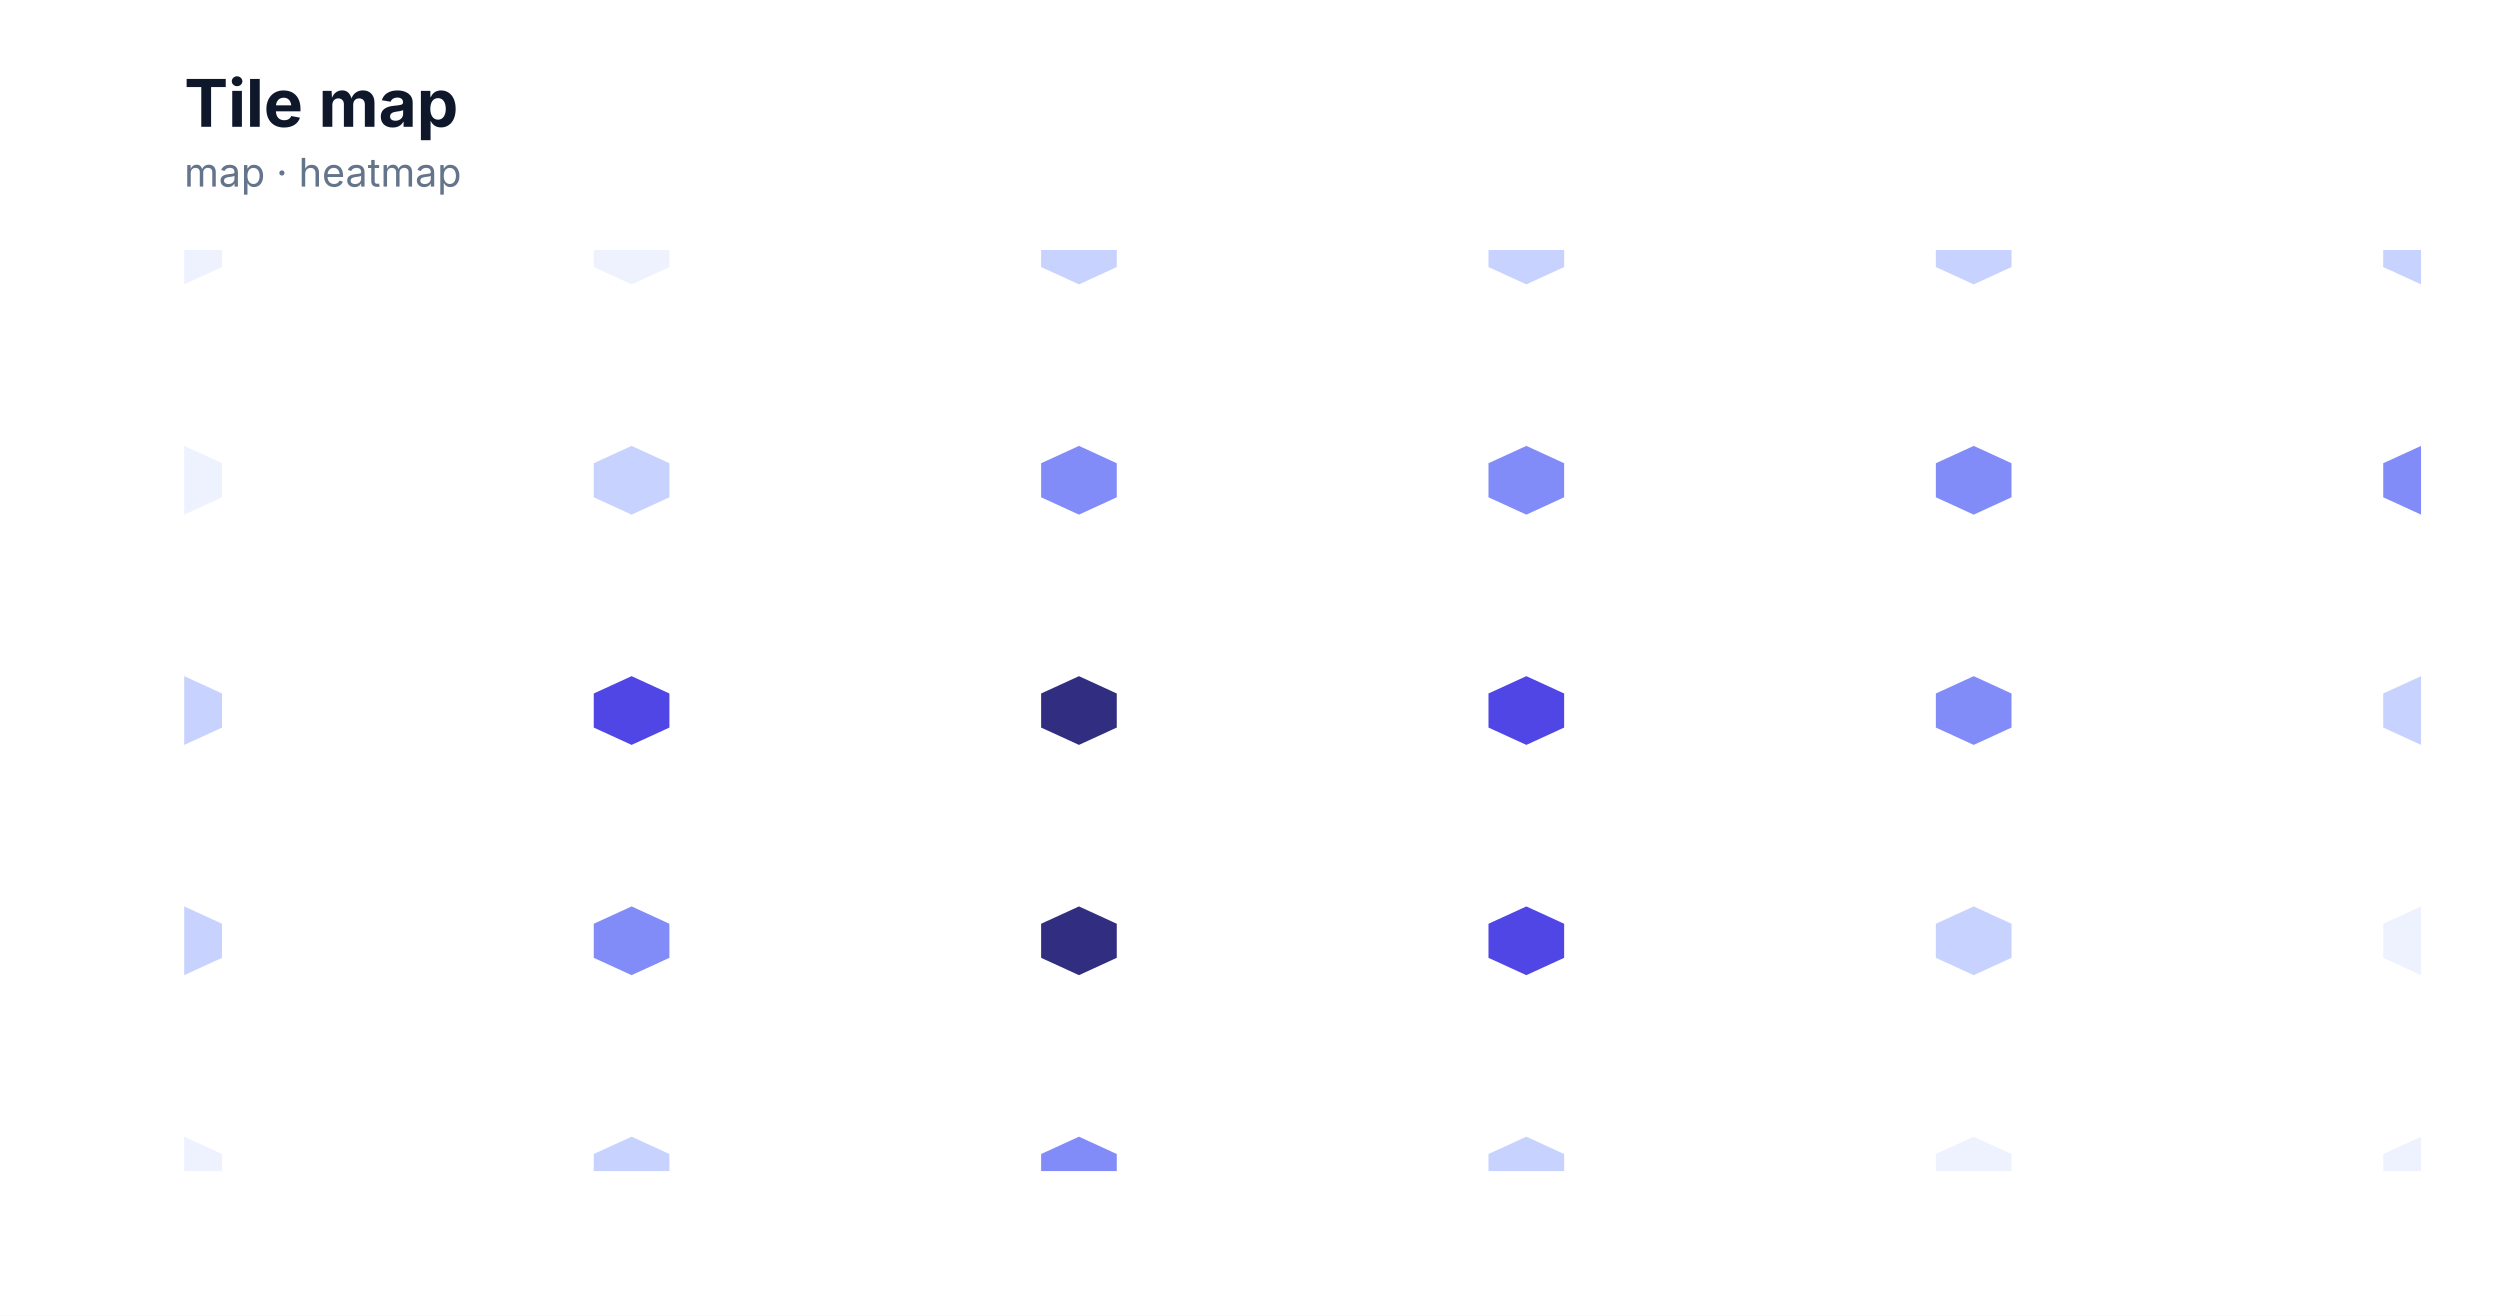
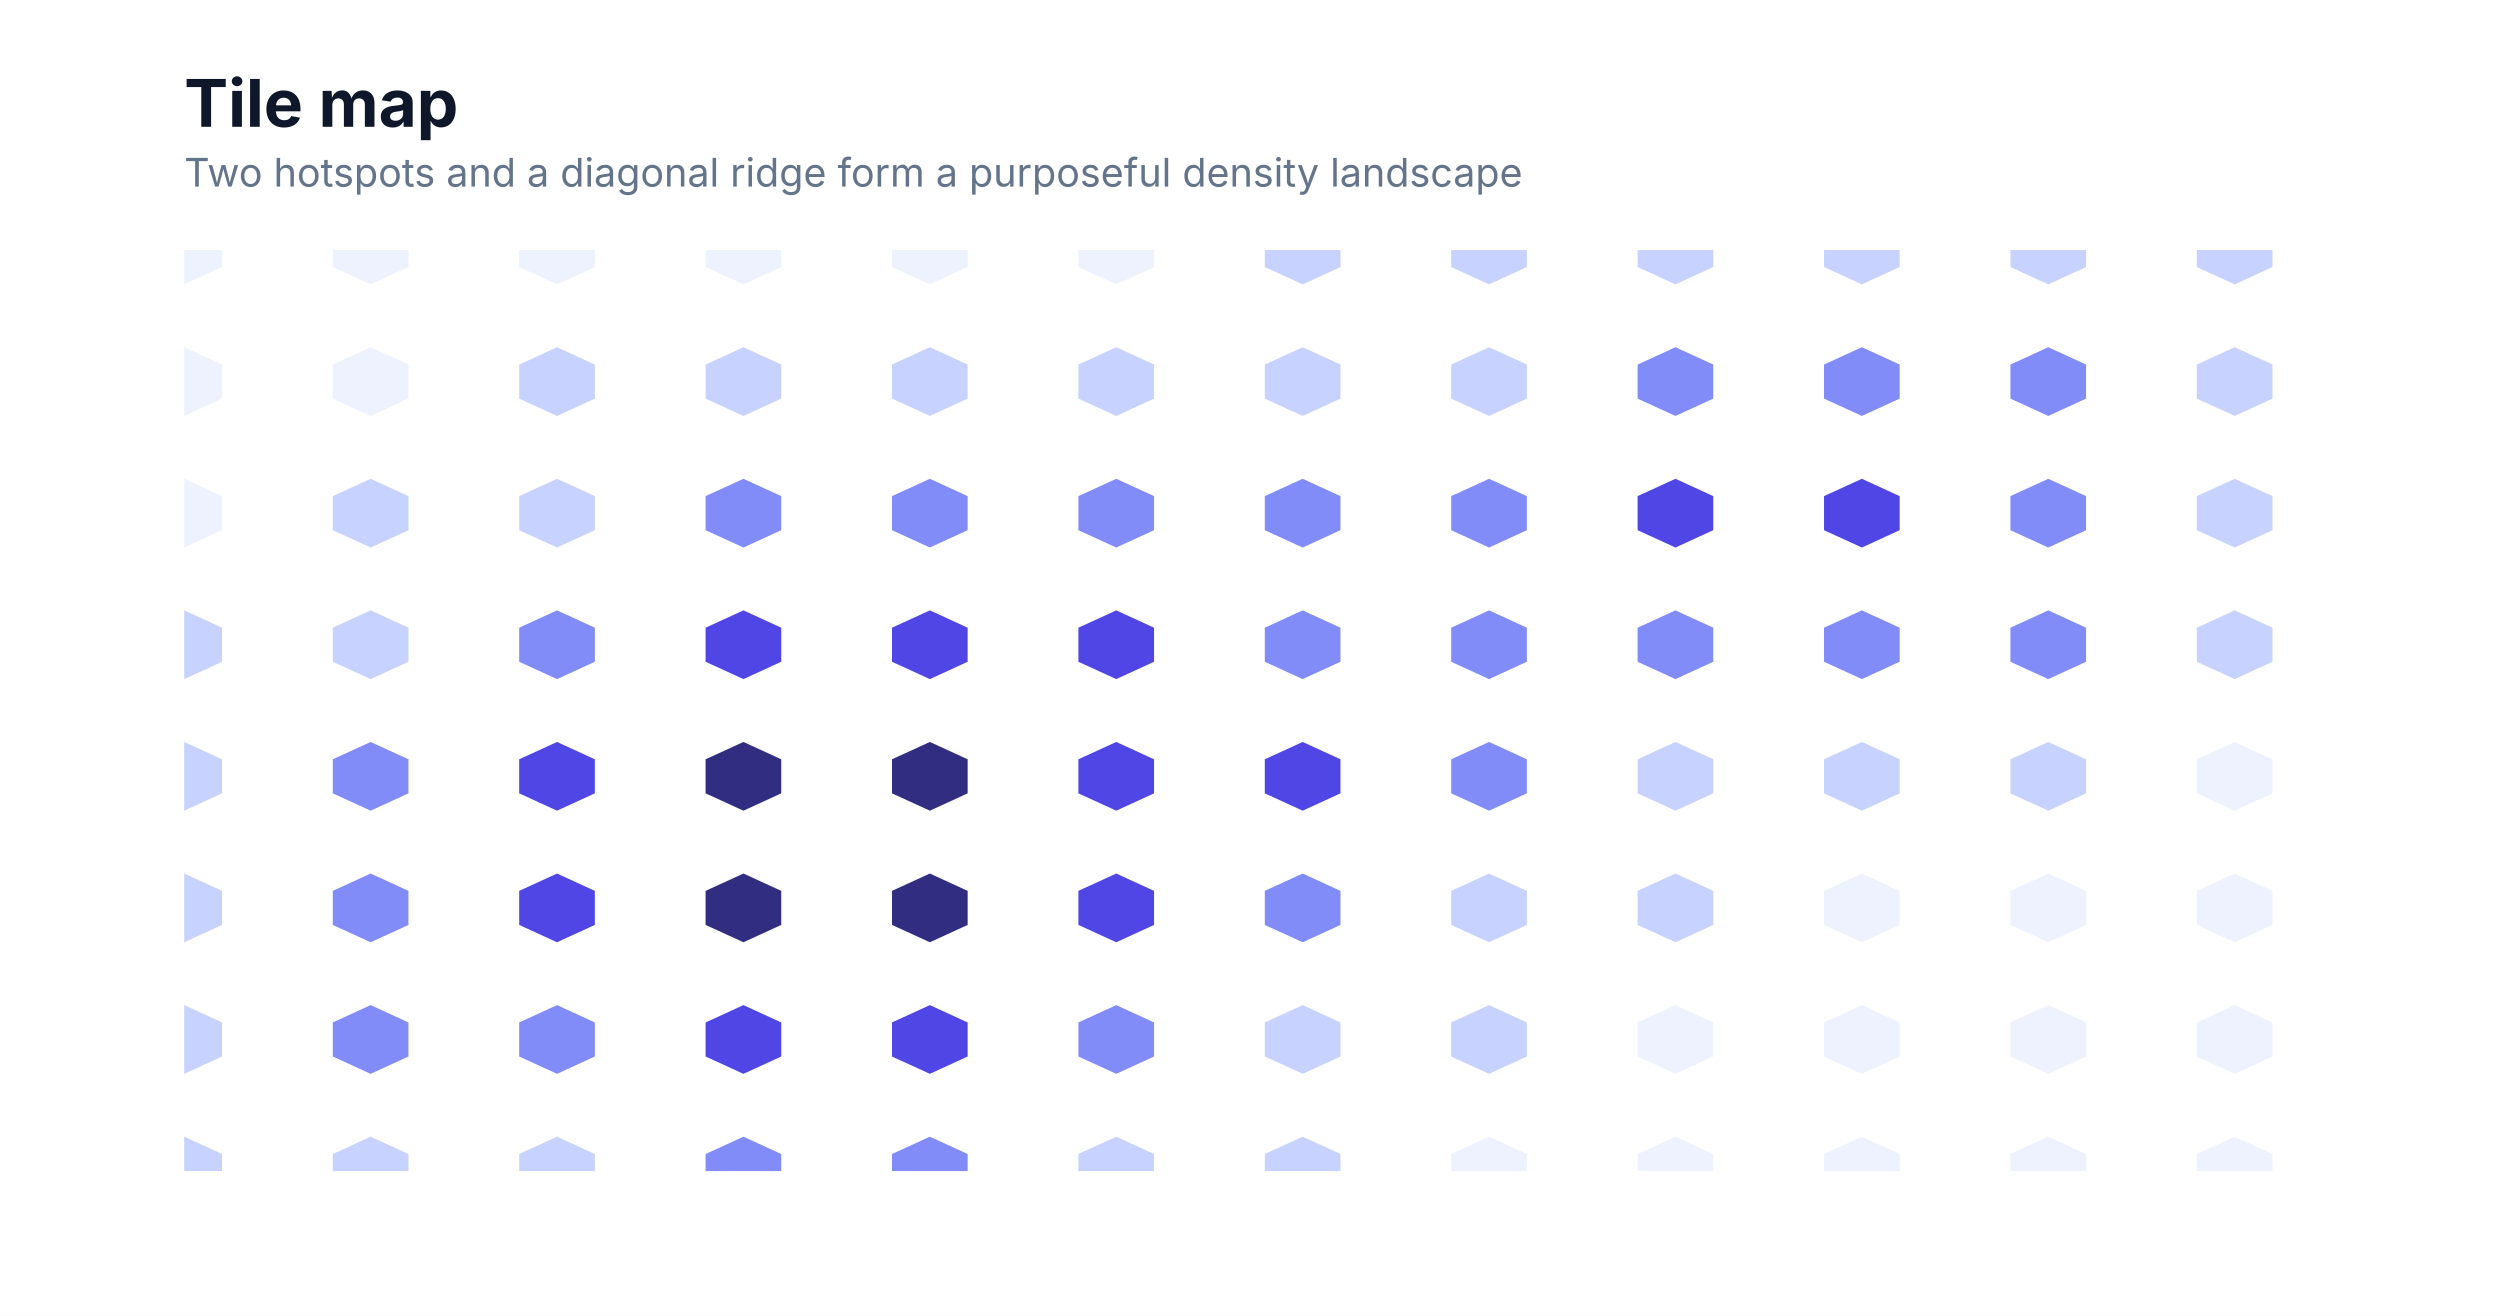
<svg xmlns="http://www.w3.org/2000/svg" width="760" height="400" viewBox="0 0 760 400" role="img" aria-labelledby="title description">
  <defs>
    <clipPath id="clip-1">
      <rect x="56" y="76" width="680" height="280" />
    </clipPath>
  </defs>
  <rect width="100%" height="100%" fill="#ffffff" />
  <g data-scene-node="scene:root">
    <g data-scene-node="layer-0:group" clip-path="url(#clip-1)">
-       <path data-scene-node="layer-0:tile:0" d="M 44 350.5 L 56 345 L 68 350.5 L 68 361.5 L 56 367 L 44 361.5 Z" fill="#eef2ff" stroke="#ffffff" stroke-width="1" stroke-linejoin="round" />
-       <path data-scene-node="layer-0:tile:1" d="M 180 350.5 L 192 345 L 204 350.5 L 204 361.5 L 192 367 L 180 361.5 Z" fill="#c7d2fe" stroke="#ffffff" stroke-width="1" stroke-linejoin="round" />
-       <path data-scene-node="layer-0:tile:2" d="M 316 350.5 L 328 345 L 340 350.5 L 340 361.5 L 328 367 L 316 361.5 Z" fill="#818cf8" stroke="#ffffff" stroke-width="1" stroke-linejoin="round" />
-       <path data-scene-node="layer-0:tile:3" d="M 452 350.5 L 464 345 L 476 350.5 L 476 361.5 L 464 367 L 452 361.5 Z" fill="#c7d2fe" stroke="#ffffff" stroke-width="1" stroke-linejoin="round" />
-       <path data-scene-node="layer-0:tile:4" d="M 588 350.5 L 600 345 L 612 350.5 L 612 361.5 L 600 367 L 588 361.5 Z" fill="#eef2ff" stroke="#ffffff" stroke-width="1" stroke-linejoin="round" />
-       <path data-scene-node="layer-0:tile:5" d="M 724 350.5 L 736 345 L 748 350.5 L 748 361.5 L 736 367 L 724 361.5 Z" fill="#eef2ff" stroke="#ffffff" stroke-width="1" stroke-linejoin="round" />
-       <path data-scene-node="layer-0:tile:6" d="M 44 280.5 L 56 275 L 68 280.5 L 68 291.5 L 56 297 L 44 291.5 Z" fill="#c7d2fe" stroke="#ffffff" stroke-width="1" stroke-linejoin="round" />
-       <path data-scene-node="layer-0:tile:7" d="M 180 280.5 L 192 275 L 204 280.5 L 204 291.5 L 192 297 L 180 291.5 Z" fill="#818cf8" stroke="#ffffff" stroke-width="1" stroke-linejoin="round" />
-       <path data-scene-node="layer-0:tile:8" d="M 316 280.5 L 328 275 L 340 280.5 L 340 291.5 L 328 297 L 316 291.5 Z" fill="#312e81" stroke="#ffffff" stroke-width="1" stroke-linejoin="round" />
-       <path data-scene-node="layer-0:tile:9" d="M 452 280.5 L 464 275 L 476 280.5 L 476 291.5 L 464 297 L 452 291.5 Z" fill="#4f46e5" stroke="#ffffff" stroke-width="1" stroke-linejoin="round" />
-       <path data-scene-node="layer-0:tile:10" d="M 588 280.5 L 600 275 L 612 280.5 L 612 291.5 L 600 297 L 588 291.5 Z" fill="#c7d2fe" stroke="#ffffff" stroke-width="1" stroke-linejoin="round" />
-       <path data-scene-node="layer-0:tile:11" d="M 724 280.5 L 736 275 L 748 280.5 L 748 291.5 L 736 297 L 724 291.5 Z" fill="#eef2ff" stroke="#ffffff" stroke-width="1" stroke-linejoin="round" />
-       <path data-scene-node="layer-0:tile:12" d="M 44 210.5 L 56 205 L 68 210.5 L 68 221.5 L 56 227 L 44 221.5 Z" fill="#c7d2fe" stroke="#ffffff" stroke-width="1" stroke-linejoin="round" />
-       <path data-scene-node="layer-0:tile:13" d="M 180 210.5 L 192 205 L 204 210.5 L 204 221.5 L 192 227 L 180 221.5 Z" fill="#4f46e5" stroke="#ffffff" stroke-width="1" stroke-linejoin="round" />
-       <path data-scene-node="layer-0:tile:14" d="M 316 210.5 L 328 205 L 340 210.5 L 340 221.5 L 328 227 L 316 221.5 Z" fill="#312e81" stroke="#ffffff" stroke-width="1" stroke-linejoin="round" />
-       <path data-scene-node="layer-0:tile:15" d="M 452 210.5 L 464 205 L 476 210.5 L 476 221.5 L 464 227 L 452 221.5 Z" fill="#4f46e5" stroke="#ffffff" stroke-width="1" stroke-linejoin="round" />
-       <path data-scene-node="layer-0:tile:16" d="M 588 210.5 L 600 205 L 612 210.5 L 612 221.5 L 600 227 L 588 221.5 Z" fill="#818cf8" stroke="#ffffff" stroke-width="1" stroke-linejoin="round" />
-       <path data-scene-node="layer-0:tile:17" d="M 724 210.5 L 736 205 L 748 210.5 L 748 221.5 L 736 227 L 724 221.5 Z" fill="#c7d2fe" stroke="#ffffff" stroke-width="1" stroke-linejoin="round" />
-       <path data-scene-node="layer-0:tile:18" d="M 44 140.5 L 56 135 L 68 140.5 L 68 151.5 L 56 157 L 44 151.5 Z" fill="#eef2ff" stroke="#ffffff" stroke-width="1" stroke-linejoin="round" />
-       <path data-scene-node="layer-0:tile:19" d="M 180 140.5 L 192 135 L 204 140.5 L 204 151.5 L 192 157 L 180 151.5 Z" fill="#c7d2fe" stroke="#ffffff" stroke-width="1" stroke-linejoin="round" />
-       <path data-scene-node="layer-0:tile:20" d="M 316 140.5 L 328 135 L 340 140.5 L 340 151.5 L 328 157 L 316 151.5 Z" fill="#818cf8" stroke="#ffffff" stroke-width="1" stroke-linejoin="round" />
-       <path data-scene-node="layer-0:tile:21" d="M 452 140.5 L 464 135 L 476 140.5 L 476 151.5 L 464 157 L 452 151.5 Z" fill="#818cf8" stroke="#ffffff" stroke-width="1" stroke-linejoin="round" />
-       <path data-scene-node="layer-0:tile:22" d="M 588 140.5 L 600 135 L 612 140.5 L 612 151.5 L 600 157 L 588 151.5 Z" fill="#818cf8" stroke="#ffffff" stroke-width="1" stroke-linejoin="round" />
-       <path data-scene-node="layer-0:tile:23" d="M 724 140.5 L 736 135 L 748 140.5 L 748 151.5 L 736 157 L 724 151.5 Z" fill="#818cf8" stroke="#ffffff" stroke-width="1" stroke-linejoin="round" />
-       <path data-scene-node="layer-0:tile:24" d="M 44 70.5 L 56 65 L 68 70.5 L 68 81.5 L 56 87 L 44 81.5 Z" fill="#eef2ff" stroke="#ffffff" stroke-width="1" stroke-linejoin="round" />
-       <path data-scene-node="layer-0:tile:25" d="M 180 70.5 L 192 65 L 204 70.5 L 204 81.5 L 192 87 L 180 81.5 Z" fill="#eef2ff" stroke="#ffffff" stroke-width="1" stroke-linejoin="round" />
-       <path data-scene-node="layer-0:tile:26" d="M 316 70.5 L 328 65 L 340 70.5 L 340 81.5 L 328 87 L 316 81.5 Z" fill="#c7d2fe" stroke="#ffffff" stroke-width="1" stroke-linejoin="round" />
-       <path data-scene-node="layer-0:tile:27" d="M 452 70.5 L 464 65 L 476 70.5 L 476 81.5 L 464 87 L 452 81.5 Z" fill="#c7d2fe" stroke="#ffffff" stroke-width="1" stroke-linejoin="round" />
-       <path data-scene-node="layer-0:tile:28" d="M 588 70.5 L 600 65 L 612 70.5 L 612 81.5 L 600 87 L 588 81.5 Z" fill="#c7d2fe" stroke="#ffffff" stroke-width="1" stroke-linejoin="round" />
-       <path data-scene-node="layer-0:tile:29" d="M 724 70.5 L 736 65 L 748 70.5 L 748 81.5 L 736 87 L 724 81.5 Z" fill="#c7d2fe" stroke="#ffffff" stroke-width="1" stroke-linejoin="round" />
+       <path data-scene-node="layer-0:tile:0" d="M 44 350.5 L 56 345 L 68 350.5 L 68 361.5 L 56 367 L 44 361.5 Z" fill="#c7d2fe" stroke="#ffffff" stroke-width="1" stroke-linejoin="round" />
+       <path data-scene-node="layer-0:tile:1" d="M 100.667 350.5 L 112.667 345 L 124.667 350.5 L 124.667 361.5 L 112.667 367 L 100.667 361.5 Z" fill="#c7d2fe" stroke="#ffffff" stroke-width="1" stroke-linejoin="round" />
+       <path data-scene-node="layer-0:tile:2" d="M 157.333 350.5 L 169.333 345 L 181.333 350.5 L 181.333 361.5 L 169.333 367 L 157.333 361.5 Z" fill="#c7d2fe" stroke="#ffffff" stroke-width="1" stroke-linejoin="round" />
+       <path data-scene-node="layer-0:tile:3" d="M 214 350.5 L 226 345 L 238 350.5 L 238 361.5 L 226 367 L 214 361.5 Z" fill="#818cf8" stroke="#ffffff" stroke-width="1" stroke-linejoin="round" />
+       <path data-scene-node="layer-0:tile:4" d="M 270.667 350.5 L 282.667 345 L 294.667 350.5 L 294.667 361.5 L 282.667 367 L 270.667 361.5 Z" fill="#818cf8" stroke="#ffffff" stroke-width="1" stroke-linejoin="round" />
+       <path data-scene-node="layer-0:tile:5" d="M 327.333 350.5 L 339.333 345 L 351.333 350.5 L 351.333 361.5 L 339.333 367 L 327.333 361.5 Z" fill="#c7d2fe" stroke="#ffffff" stroke-width="1" stroke-linejoin="round" />
+       <path data-scene-node="layer-0:tile:6" d="M 384 350.5 L 396 345 L 408 350.5 L 408 361.5 L 396 367 L 384 361.5 Z" fill="#c7d2fe" stroke="#ffffff" stroke-width="1" stroke-linejoin="round" />
+       <path data-scene-node="layer-0:tile:7" d="M 440.667 350.5 L 452.667 345 L 464.667 350.5 L 464.667 361.5 L 452.667 367 L 440.667 361.5 Z" fill="#eef2ff" stroke="#ffffff" stroke-width="1" stroke-linejoin="round" />
+       <path data-scene-node="layer-0:tile:8" d="M 497.333 350.5 L 509.333 345 L 521.333 350.5 L 521.333 361.5 L 509.333 367 L 497.333 361.5 Z" fill="#eef2ff" stroke="#ffffff" stroke-width="1" stroke-linejoin="round" />
+       <path data-scene-node="layer-0:tile:9" d="M 554 350.5 L 566 345 L 578 350.5 L 578 361.5 L 566 367 L 554 361.5 Z" fill="#eef2ff" stroke="#ffffff" stroke-width="1" stroke-linejoin="round" />
+       <path data-scene-node="layer-0:tile:10" d="M 610.667 350.5 L 622.667 345 L 634.667 350.5 L 634.667 361.5 L 622.667 367 L 610.667 361.5 Z" fill="#eef2ff" stroke="#ffffff" stroke-width="1" stroke-linejoin="round" />
+       <path data-scene-node="layer-0:tile:11" d="M 667.333 350.5 L 679.333 345 L 691.333 350.5 L 691.333 361.5 L 679.333 367 L 667.333 361.5 Z" fill="#eef2ff" stroke="#ffffff" stroke-width="1" stroke-linejoin="round" />
+       <path data-scene-node="layer-0:tile:12" d="M 44 310.5 L 56 305 L 68 310.5 L 68 321.5 L 56 327 L 44 321.5 Z" fill="#c7d2fe" stroke="#ffffff" stroke-width="1" stroke-linejoin="round" />
+       <path data-scene-node="layer-0:tile:13" d="M 100.667 310.5 L 112.667 305 L 124.667 310.5 L 124.667 321.5 L 112.667 327 L 100.667 321.5 Z" fill="#818cf8" stroke="#ffffff" stroke-width="1" stroke-linejoin="round" />
+       <path data-scene-node="layer-0:tile:14" d="M 157.333 310.5 L 169.333 305 L 181.333 310.5 L 181.333 321.5 L 169.333 327 L 157.333 321.5 Z" fill="#818cf8" stroke="#ffffff" stroke-width="1" stroke-linejoin="round" />
+       <path data-scene-node="layer-0:tile:15" d="M 214 310.5 L 226 305 L 238 310.5 L 238 321.5 L 226 327 L 214 321.5 Z" fill="#4f46e5" stroke="#ffffff" stroke-width="1" stroke-linejoin="round" />
+       <path data-scene-node="layer-0:tile:16" d="M 270.667 310.5 L 282.667 305 L 294.667 310.5 L 294.667 321.5 L 282.667 327 L 270.667 321.5 Z" fill="#4f46e5" stroke="#ffffff" stroke-width="1" stroke-linejoin="round" />
+       <path data-scene-node="layer-0:tile:17" d="M 327.333 310.5 L 339.333 305 L 351.333 310.5 L 351.333 321.5 L 339.333 327 L 327.333 321.5 Z" fill="#818cf8" stroke="#ffffff" stroke-width="1" stroke-linejoin="round" />
+       <path data-scene-node="layer-0:tile:18" d="M 384 310.5 L 396 305 L 408 310.5 L 408 321.5 L 396 327 L 384 321.5 Z" fill="#c7d2fe" stroke="#ffffff" stroke-width="1" stroke-linejoin="round" />
+       <path data-scene-node="layer-0:tile:19" d="M 440.667 310.5 L 452.667 305 L 464.667 310.5 L 464.667 321.5 L 452.667 327 L 440.667 321.5 Z" fill="#c7d2fe" stroke="#ffffff" stroke-width="1" stroke-linejoin="round" />
+       <path data-scene-node="layer-0:tile:20" d="M 497.333 310.5 L 509.333 305 L 521.333 310.5 L 521.333 321.5 L 509.333 327 L 497.333 321.5 Z" fill="#eef2ff" stroke="#ffffff" stroke-width="1" stroke-linejoin="round" />
+       <path data-scene-node="layer-0:tile:21" d="M 554 310.5 L 566 305 L 578 310.5 L 578 321.5 L 566 327 L 554 321.5 Z" fill="#eef2ff" stroke="#ffffff" stroke-width="1" stroke-linejoin="round" />
+       <path data-scene-node="layer-0:tile:22" d="M 610.667 310.5 L 622.667 305 L 634.667 310.5 L 634.667 321.5 L 622.667 327 L 610.667 321.5 Z" fill="#eef2ff" stroke="#ffffff" stroke-width="1" stroke-linejoin="round" />
+       <path data-scene-node="layer-0:tile:23" d="M 667.333 310.5 L 679.333 305 L 691.333 310.5 L 691.333 321.5 L 679.333 327 L 667.333 321.5 Z" fill="#eef2ff" stroke="#ffffff" stroke-width="1" stroke-linejoin="round" />
+       <path data-scene-node="layer-0:tile:24" d="M 44 270.5 L 56 265 L 68 270.5 L 68 281.5 L 56 287 L 44 281.5 Z" fill="#c7d2fe" stroke="#ffffff" stroke-width="1" stroke-linejoin="round" />
+       <path data-scene-node="layer-0:tile:25" d="M 100.667 270.5 L 112.667 265 L 124.667 270.5 L 124.667 281.5 L 112.667 287 L 100.667 281.5 Z" fill="#818cf8" stroke="#ffffff" stroke-width="1" stroke-linejoin="round" />
+       <path data-scene-node="layer-0:tile:26" d="M 157.333 270.5 L 169.333 265 L 181.333 270.5 L 181.333 281.5 L 169.333 287 L 157.333 281.5 Z" fill="#4f46e5" stroke="#ffffff" stroke-width="1" stroke-linejoin="round" />
+       <path data-scene-node="layer-0:tile:27" d="M 214 270.5 L 226 265 L 238 270.5 L 238 281.5 L 226 287 L 214 281.5 Z" fill="#312e81" stroke="#ffffff" stroke-width="1" stroke-linejoin="round" />
+       <path data-scene-node="layer-0:tile:28" d="M 270.667 270.5 L 282.667 265 L 294.667 270.5 L 294.667 281.5 L 282.667 287 L 270.667 281.5 Z" fill="#312e81" stroke="#ffffff" stroke-width="1" stroke-linejoin="round" />
+       <path data-scene-node="layer-0:tile:29" d="M 327.333 270.5 L 339.333 265 L 351.333 270.5 L 351.333 281.5 L 339.333 287 L 327.333 281.5 Z" fill="#4f46e5" stroke="#ffffff" stroke-width="1" stroke-linejoin="round" />
+       <path data-scene-node="layer-0:tile:30" d="M 384 270.5 L 396 265 L 408 270.5 L 408 281.5 L 396 287 L 384 281.5 Z" fill="#818cf8" stroke="#ffffff" stroke-width="1" stroke-linejoin="round" />
+       <path data-scene-node="layer-0:tile:31" d="M 440.667 270.5 L 452.667 265 L 464.667 270.5 L 464.667 281.5 L 452.667 287 L 440.667 281.5 Z" fill="#c7d2fe" stroke="#ffffff" stroke-width="1" stroke-linejoin="round" />
+       <path data-scene-node="layer-0:tile:32" d="M 497.333 270.5 L 509.333 265 L 521.333 270.5 L 521.333 281.5 L 509.333 287 L 497.333 281.5 Z" fill="#c7d2fe" stroke="#ffffff" stroke-width="1" stroke-linejoin="round" />
+       <path data-scene-node="layer-0:tile:33" d="M 554 270.5 L 566 265 L 578 270.5 L 578 281.5 L 566 287 L 554 281.5 Z" fill="#eef2ff" stroke="#ffffff" stroke-width="1" stroke-linejoin="round" />
+       <path data-scene-node="layer-0:tile:34" d="M 610.667 270.5 L 622.667 265 L 634.667 270.5 L 634.667 281.5 L 622.667 287 L 610.667 281.5 Z" fill="#eef2ff" stroke="#ffffff" stroke-width="1" stroke-linejoin="round" />
+       <path data-scene-node="layer-0:tile:35" d="M 667.333 270.5 L 679.333 265 L 691.333 270.5 L 691.333 281.5 L 679.333 287 L 667.333 281.5 Z" fill="#eef2ff" stroke="#ffffff" stroke-width="1" stroke-linejoin="round" />
+       <path data-scene-node="layer-0:tile:36" d="M 44 230.5 L 56 225 L 68 230.5 L 68 241.5 L 56 247 L 44 241.5 Z" fill="#c7d2fe" stroke="#ffffff" stroke-width="1" stroke-linejoin="round" />
+       <path data-scene-node="layer-0:tile:37" d="M 100.667 230.5 L 112.667 225 L 124.667 230.5 L 124.667 241.5 L 112.667 247 L 100.667 241.5 Z" fill="#818cf8" stroke="#ffffff" stroke-width="1" stroke-linejoin="round" />
+       <path data-scene-node="layer-0:tile:38" d="M 157.333 230.5 L 169.333 225 L 181.333 230.5 L 181.333 241.5 L 169.333 247 L 157.333 241.5 Z" fill="#4f46e5" stroke="#ffffff" stroke-width="1" stroke-linejoin="round" />
+       <path data-scene-node="layer-0:tile:39" d="M 214 230.5 L 226 225 L 238 230.5 L 238 241.5 L 226 247 L 214 241.5 Z" fill="#312e81" stroke="#ffffff" stroke-width="1" stroke-linejoin="round" />
+       <path data-scene-node="layer-0:tile:40" d="M 270.667 230.5 L 282.667 225 L 294.667 230.5 L 294.667 241.5 L 282.667 247 L 270.667 241.5 Z" fill="#312e81" stroke="#ffffff" stroke-width="1" stroke-linejoin="round" />
+       <path data-scene-node="layer-0:tile:41" d="M 327.333 230.5 L 339.333 225 L 351.333 230.5 L 351.333 241.5 L 339.333 247 L 327.333 241.5 Z" fill="#4f46e5" stroke="#ffffff" stroke-width="1" stroke-linejoin="round" />
+       <path data-scene-node="layer-0:tile:42" d="M 384 230.5 L 396 225 L 408 230.5 L 408 241.5 L 396 247 L 384 241.5 Z" fill="#4f46e5" stroke="#ffffff" stroke-width="1" stroke-linejoin="round" />
+       <path data-scene-node="layer-0:tile:43" d="M 440.667 230.5 L 452.667 225 L 464.667 230.5 L 464.667 241.5 L 452.667 247 L 440.667 241.5 Z" fill="#818cf8" stroke="#ffffff" stroke-width="1" stroke-linejoin="round" />
+       <path data-scene-node="layer-0:tile:44" d="M 497.333 230.5 L 509.333 225 L 521.333 230.5 L 521.333 241.5 L 509.333 247 L 497.333 241.5 Z" fill="#c7d2fe" stroke="#ffffff" stroke-width="1" stroke-linejoin="round" />
+       <path data-scene-node="layer-0:tile:45" d="M 554 230.5 L 566 225 L 578 230.5 L 578 241.5 L 566 247 L 554 241.5 Z" fill="#c7d2fe" stroke="#ffffff" stroke-width="1" stroke-linejoin="round" />
+       <path data-scene-node="layer-0:tile:46" d="M 610.667 230.5 L 622.667 225 L 634.667 230.5 L 634.667 241.5 L 622.667 247 L 610.667 241.5 Z" fill="#c7d2fe" stroke="#ffffff" stroke-width="1" stroke-linejoin="round" />
+       <path data-scene-node="layer-0:tile:47" d="M 667.333 230.5 L 679.333 225 L 691.333 230.5 L 691.333 241.5 L 679.333 247 L 667.333 241.5 Z" fill="#eef2ff" stroke="#ffffff" stroke-width="1" stroke-linejoin="round" />
+       <path data-scene-node="layer-0:tile:48" d="M 44 190.5 L 56 185 L 68 190.5 L 68 201.5 L 56 207 L 44 201.5 Z" fill="#c7d2fe" stroke="#ffffff" stroke-width="1" stroke-linejoin="round" />
+       <path data-scene-node="layer-0:tile:49" d="M 100.667 190.5 L 112.667 185 L 124.667 190.5 L 124.667 201.5 L 112.667 207 L 100.667 201.5 Z" fill="#c7d2fe" stroke="#ffffff" stroke-width="1" stroke-linejoin="round" />
+       <path data-scene-node="layer-0:tile:50" d="M 157.333 190.5 L 169.333 185 L 181.333 190.5 L 181.333 201.5 L 169.333 207 L 157.333 201.5 Z" fill="#818cf8" stroke="#ffffff" stroke-width="1" stroke-linejoin="round" />
+       <path data-scene-node="layer-0:tile:51" d="M 214 190.5 L 226 185 L 238 190.5 L 238 201.5 L 226 207 L 214 201.5 Z" fill="#4f46e5" stroke="#ffffff" stroke-width="1" stroke-linejoin="round" />
+       <path data-scene-node="layer-0:tile:52" d="M 270.667 190.5 L 282.667 185 L 294.667 190.5 L 294.667 201.5 L 282.667 207 L 270.667 201.5 Z" fill="#4f46e5" stroke="#ffffff" stroke-width="1" stroke-linejoin="round" />
+       <path data-scene-node="layer-0:tile:53" d="M 327.333 190.5 L 339.333 185 L 351.333 190.5 L 351.333 201.5 L 339.333 207 L 327.333 201.5 Z" fill="#4f46e5" stroke="#ffffff" stroke-width="1" stroke-linejoin="round" />
+       <path data-scene-node="layer-0:tile:54" d="M 384 190.5 L 396 185 L 408 190.5 L 408 201.5 L 396 207 L 384 201.5 Z" fill="#818cf8" stroke="#ffffff" stroke-width="1" stroke-linejoin="round" />
+       <path data-scene-node="layer-0:tile:55" d="M 440.667 190.5 L 452.667 185 L 464.667 190.5 L 464.667 201.5 L 452.667 207 L 440.667 201.5 Z" fill="#818cf8" stroke="#ffffff" stroke-width="1" stroke-linejoin="round" />
+       <path data-scene-node="layer-0:tile:56" d="M 497.333 190.5 L 509.333 185 L 521.333 190.5 L 521.333 201.5 L 509.333 207 L 497.333 201.5 Z" fill="#818cf8" stroke="#ffffff" stroke-width="1" stroke-linejoin="round" />
+       <path data-scene-node="layer-0:tile:57" d="M 554 190.5 L 566 185 L 578 190.5 L 578 201.5 L 566 207 L 554 201.5 Z" fill="#818cf8" stroke="#ffffff" stroke-width="1" stroke-linejoin="round" />
+       <path data-scene-node="layer-0:tile:58" d="M 610.667 190.5 L 622.667 185 L 634.667 190.5 L 634.667 201.5 L 622.667 207 L 610.667 201.5 Z" fill="#818cf8" stroke="#ffffff" stroke-width="1" stroke-linejoin="round" />
+       <path data-scene-node="layer-0:tile:59" d="M 667.333 190.5 L 679.333 185 L 691.333 190.5 L 691.333 201.5 L 679.333 207 L 667.333 201.5 Z" fill="#c7d2fe" stroke="#ffffff" stroke-width="1" stroke-linejoin="round" />
+       <path data-scene-node="layer-0:tile:60" d="M 44 150.5 L 56 145 L 68 150.5 L 68 161.5 L 56 167 L 44 161.5 Z" fill="#eef2ff" stroke="#ffffff" stroke-width="1" stroke-linejoin="round" />
+       <path data-scene-node="layer-0:tile:61" d="M 100.667 150.5 L 112.667 145 L 124.667 150.5 L 124.667 161.5 L 112.667 167 L 100.667 161.5 Z" fill="#c7d2fe" stroke="#ffffff" stroke-width="1" stroke-linejoin="round" />
+       <path data-scene-node="layer-0:tile:62" d="M 157.333 150.5 L 169.333 145 L 181.333 150.5 L 181.333 161.5 L 169.333 167 L 157.333 161.5 Z" fill="#c7d2fe" stroke="#ffffff" stroke-width="1" stroke-linejoin="round" />
+       <path data-scene-node="layer-0:tile:63" d="M 214 150.5 L 226 145 L 238 150.5 L 238 161.5 L 226 167 L 214 161.5 Z" fill="#818cf8" stroke="#ffffff" stroke-width="1" stroke-linejoin="round" />
+       <path data-scene-node="layer-0:tile:64" d="M 270.667 150.5 L 282.667 145 L 294.667 150.5 L 294.667 161.5 L 282.667 167 L 270.667 161.5 Z" fill="#818cf8" stroke="#ffffff" stroke-width="1" stroke-linejoin="round" />
+       <path data-scene-node="layer-0:tile:65" d="M 327.333 150.5 L 339.333 145 L 351.333 150.5 L 351.333 161.5 L 339.333 167 L 327.333 161.5 Z" fill="#818cf8" stroke="#ffffff" stroke-width="1" stroke-linejoin="round" />
+       <path data-scene-node="layer-0:tile:66" d="M 384 150.5 L 396 145 L 408 150.5 L 408 161.5 L 396 167 L 384 161.5 Z" fill="#818cf8" stroke="#ffffff" stroke-width="1" stroke-linejoin="round" />
+       <path data-scene-node="layer-0:tile:67" d="M 440.667 150.5 L 452.667 145 L 464.667 150.5 L 464.667 161.5 L 452.667 167 L 440.667 161.5 Z" fill="#818cf8" stroke="#ffffff" stroke-width="1" stroke-linejoin="round" />
+       <path data-scene-node="layer-0:tile:68" d="M 497.333 150.5 L 509.333 145 L 521.333 150.5 L 521.333 161.5 L 509.333 167 L 497.333 161.5 Z" fill="#4f46e5" stroke="#ffffff" stroke-width="1" stroke-linejoin="round" />
+       <path data-scene-node="layer-0:tile:69" d="M 554 150.5 L 566 145 L 578 150.5 L 578 161.5 L 566 167 L 554 161.5 Z" fill="#4f46e5" stroke="#ffffff" stroke-width="1" stroke-linejoin="round" />
+       <path data-scene-node="layer-0:tile:70" d="M 610.667 150.5 L 622.667 145 L 634.667 150.5 L 634.667 161.5 L 622.667 167 L 610.667 161.5 Z" fill="#818cf8" stroke="#ffffff" stroke-width="1" stroke-linejoin="round" />
+       <path data-scene-node="layer-0:tile:71" d="M 667.333 150.5 L 679.333 145 L 691.333 150.5 L 691.333 161.5 L 679.333 167 L 667.333 161.5 Z" fill="#c7d2fe" stroke="#ffffff" stroke-width="1" stroke-linejoin="round" />
+       <path data-scene-node="layer-0:tile:72" d="M 44 110.5 L 56 105 L 68 110.5 L 68 121.5 L 56 127 L 44 121.5 Z" fill="#eef2ff" stroke="#ffffff" stroke-width="1" stroke-linejoin="round" />
+       <path data-scene-node="layer-0:tile:73" d="M 100.667 110.5 L 112.667 105 L 124.667 110.5 L 124.667 121.5 L 112.667 127 L 100.667 121.5 Z" fill="#eef2ff" stroke="#ffffff" stroke-width="1" stroke-linejoin="round" />
+       <path data-scene-node="layer-0:tile:74" d="M 157.333 110.5 L 169.333 105 L 181.333 110.5 L 181.333 121.5 L 169.333 127 L 157.333 121.5 Z" fill="#c7d2fe" stroke="#ffffff" stroke-width="1" stroke-linejoin="round" />
+       <path data-scene-node="layer-0:tile:75" d="M 214 110.5 L 226 105 L 238 110.5 L 238 121.5 L 226 127 L 214 121.5 Z" fill="#c7d2fe" stroke="#ffffff" stroke-width="1" stroke-linejoin="round" />
+       <path data-scene-node="layer-0:tile:76" d="M 270.667 110.5 L 282.667 105 L 294.667 110.5 L 294.667 121.5 L 282.667 127 L 270.667 121.5 Z" fill="#c7d2fe" stroke="#ffffff" stroke-width="1" stroke-linejoin="round" />
+       <path data-scene-node="layer-0:tile:77" d="M 327.333 110.5 L 339.333 105 L 351.333 110.5 L 351.333 121.5 L 339.333 127 L 327.333 121.5 Z" fill="#c7d2fe" stroke="#ffffff" stroke-width="1" stroke-linejoin="round" />
+       <path data-scene-node="layer-0:tile:78" d="M 384 110.5 L 396 105 L 408 110.5 L 408 121.5 L 396 127 L 384 121.5 Z" fill="#c7d2fe" stroke="#ffffff" stroke-width="1" stroke-linejoin="round" />
+       <path data-scene-node="layer-0:tile:79" d="M 440.667 110.5 L 452.667 105 L 464.667 110.5 L 464.667 121.5 L 452.667 127 L 440.667 121.5 Z" fill="#c7d2fe" stroke="#ffffff" stroke-width="1" stroke-linejoin="round" />
+       <path data-scene-node="layer-0:tile:80" d="M 497.333 110.5 L 509.333 105 L 521.333 110.5 L 521.333 121.5 L 509.333 127 L 497.333 121.5 Z" fill="#818cf8" stroke="#ffffff" stroke-width="1" stroke-linejoin="round" />
+       <path data-scene-node="layer-0:tile:81" d="M 554 110.5 L 566 105 L 578 110.5 L 578 121.5 L 566 127 L 554 121.5 Z" fill="#818cf8" stroke="#ffffff" stroke-width="1" stroke-linejoin="round" />
+       <path data-scene-node="layer-0:tile:82" d="M 610.667 110.5 L 622.667 105 L 634.667 110.5 L 634.667 121.5 L 622.667 127 L 610.667 121.5 Z" fill="#818cf8" stroke="#ffffff" stroke-width="1" stroke-linejoin="round" />
+       <path data-scene-node="layer-0:tile:83" d="M 667.333 110.5 L 679.333 105 L 691.333 110.5 L 691.333 121.5 L 679.333 127 L 667.333 121.5 Z" fill="#c7d2fe" stroke="#ffffff" stroke-width="1" stroke-linejoin="round" />
+       <path data-scene-node="layer-0:tile:84" d="M 44 70.5 L 56 65 L 68 70.5 L 68 81.5 L 56 87 L 44 81.5 Z" fill="#eef2ff" stroke="#ffffff" stroke-width="1" stroke-linejoin="round" />
+       <path data-scene-node="layer-0:tile:85" d="M 100.667 70.5 L 112.667 65 L 124.667 70.5 L 124.667 81.5 L 112.667 87 L 100.667 81.5 Z" fill="#eef2ff" stroke="#ffffff" stroke-width="1" stroke-linejoin="round" />
+       <path data-scene-node="layer-0:tile:86" d="M 157.333 70.5 L 169.333 65 L 181.333 70.5 L 181.333 81.5 L 169.333 87 L 157.333 81.5 Z" fill="#eef2ff" stroke="#ffffff" stroke-width="1" stroke-linejoin="round" />
+       <path data-scene-node="layer-0:tile:87" d="M 214 70.5 L 226 65 L 238 70.5 L 238 81.5 L 226 87 L 214 81.5 Z" fill="#eef2ff" stroke="#ffffff" stroke-width="1" stroke-linejoin="round" />
+       <path data-scene-node="layer-0:tile:88" d="M 270.667 70.5 L 282.667 65 L 294.667 70.5 L 294.667 81.5 L 282.667 87 L 270.667 81.5 Z" fill="#eef2ff" stroke="#ffffff" stroke-width="1" stroke-linejoin="round" />
+       <path data-scene-node="layer-0:tile:89" d="M 327.333 70.5 L 339.333 65 L 351.333 70.5 L 351.333 81.5 L 339.333 87 L 327.333 81.5 Z" fill="#eef2ff" stroke="#ffffff" stroke-width="1" stroke-linejoin="round" />
+       <path data-scene-node="layer-0:tile:90" d="M 384 70.5 L 396 65 L 408 70.5 L 408 81.5 L 396 87 L 384 81.5 Z" fill="#c7d2fe" stroke="#ffffff" stroke-width="1" stroke-linejoin="round" />
+       <path data-scene-node="layer-0:tile:91" d="M 440.667 70.5 L 452.667 65 L 464.667 70.5 L 464.667 81.5 L 452.667 87 L 440.667 81.5 Z" fill="#c7d2fe" stroke="#ffffff" stroke-width="1" stroke-linejoin="round" />
+       <path data-scene-node="layer-0:tile:92" d="M 497.333 70.5 L 509.333 65 L 521.333 70.5 L 521.333 81.5 L 509.333 87 L 497.333 81.5 Z" fill="#c7d2fe" stroke="#ffffff" stroke-width="1" stroke-linejoin="round" />
+       <path data-scene-node="layer-0:tile:93" d="M 554 70.5 L 566 65 L 578 70.5 L 578 81.5 L 566 87 L 554 81.5 Z" fill="#c7d2fe" stroke="#ffffff" stroke-width="1" stroke-linejoin="round" />
+       <path data-scene-node="layer-0:tile:94" d="M 610.667 70.5 L 622.667 65 L 634.667 70.5 L 634.667 81.5 L 622.667 87 L 610.667 81.5 Z" fill="#c7d2fe" stroke="#ffffff" stroke-width="1" stroke-linejoin="round" />
+       <path data-scene-node="layer-0:tile:95" d="M 667.333 70.5 L 679.333 65 L 691.333 70.5 L 691.333 81.5 L 679.333 87 L 667.333 81.5 Z" fill="#c7d2fe" stroke="#ffffff" stroke-width="1" stroke-linejoin="round" />
    </g>
    <text data-scene-node="chart:title" x="56" y="24" fill="#0f172a" font-family="Inter, ui-sans-serif, system-ui, -apple-system, BlinkMacSystemFont, &quot;Segoe UI&quot;, sans-serif" font-size="20" font-weight="700" text-anchor="start" dominant-baseline="text-before-edge">Tile map</text>
-     <text data-scene-node="chart:subtitle" x="56" y="48" fill="#64748b" font-family="Inter, ui-sans-serif, system-ui, -apple-system, BlinkMacSystemFont, &quot;Segoe UI&quot;, sans-serif" font-size="12" font-weight="400" text-anchor="start" dominant-baseline="text-before-edge">map · heatmap</text>
+     <text data-scene-node="chart:subtitle" x="56" y="48" fill="#64748b" font-family="Inter, ui-sans-serif, system-ui, -apple-system, BlinkMacSystemFont, &quot;Segoe UI&quot;, sans-serif" font-size="12" font-weight="400" text-anchor="start" dominant-baseline="text-before-edge">Two hotspots and a diagonal ridge form a purposeful density landscape</text>
  </g>
</svg>
